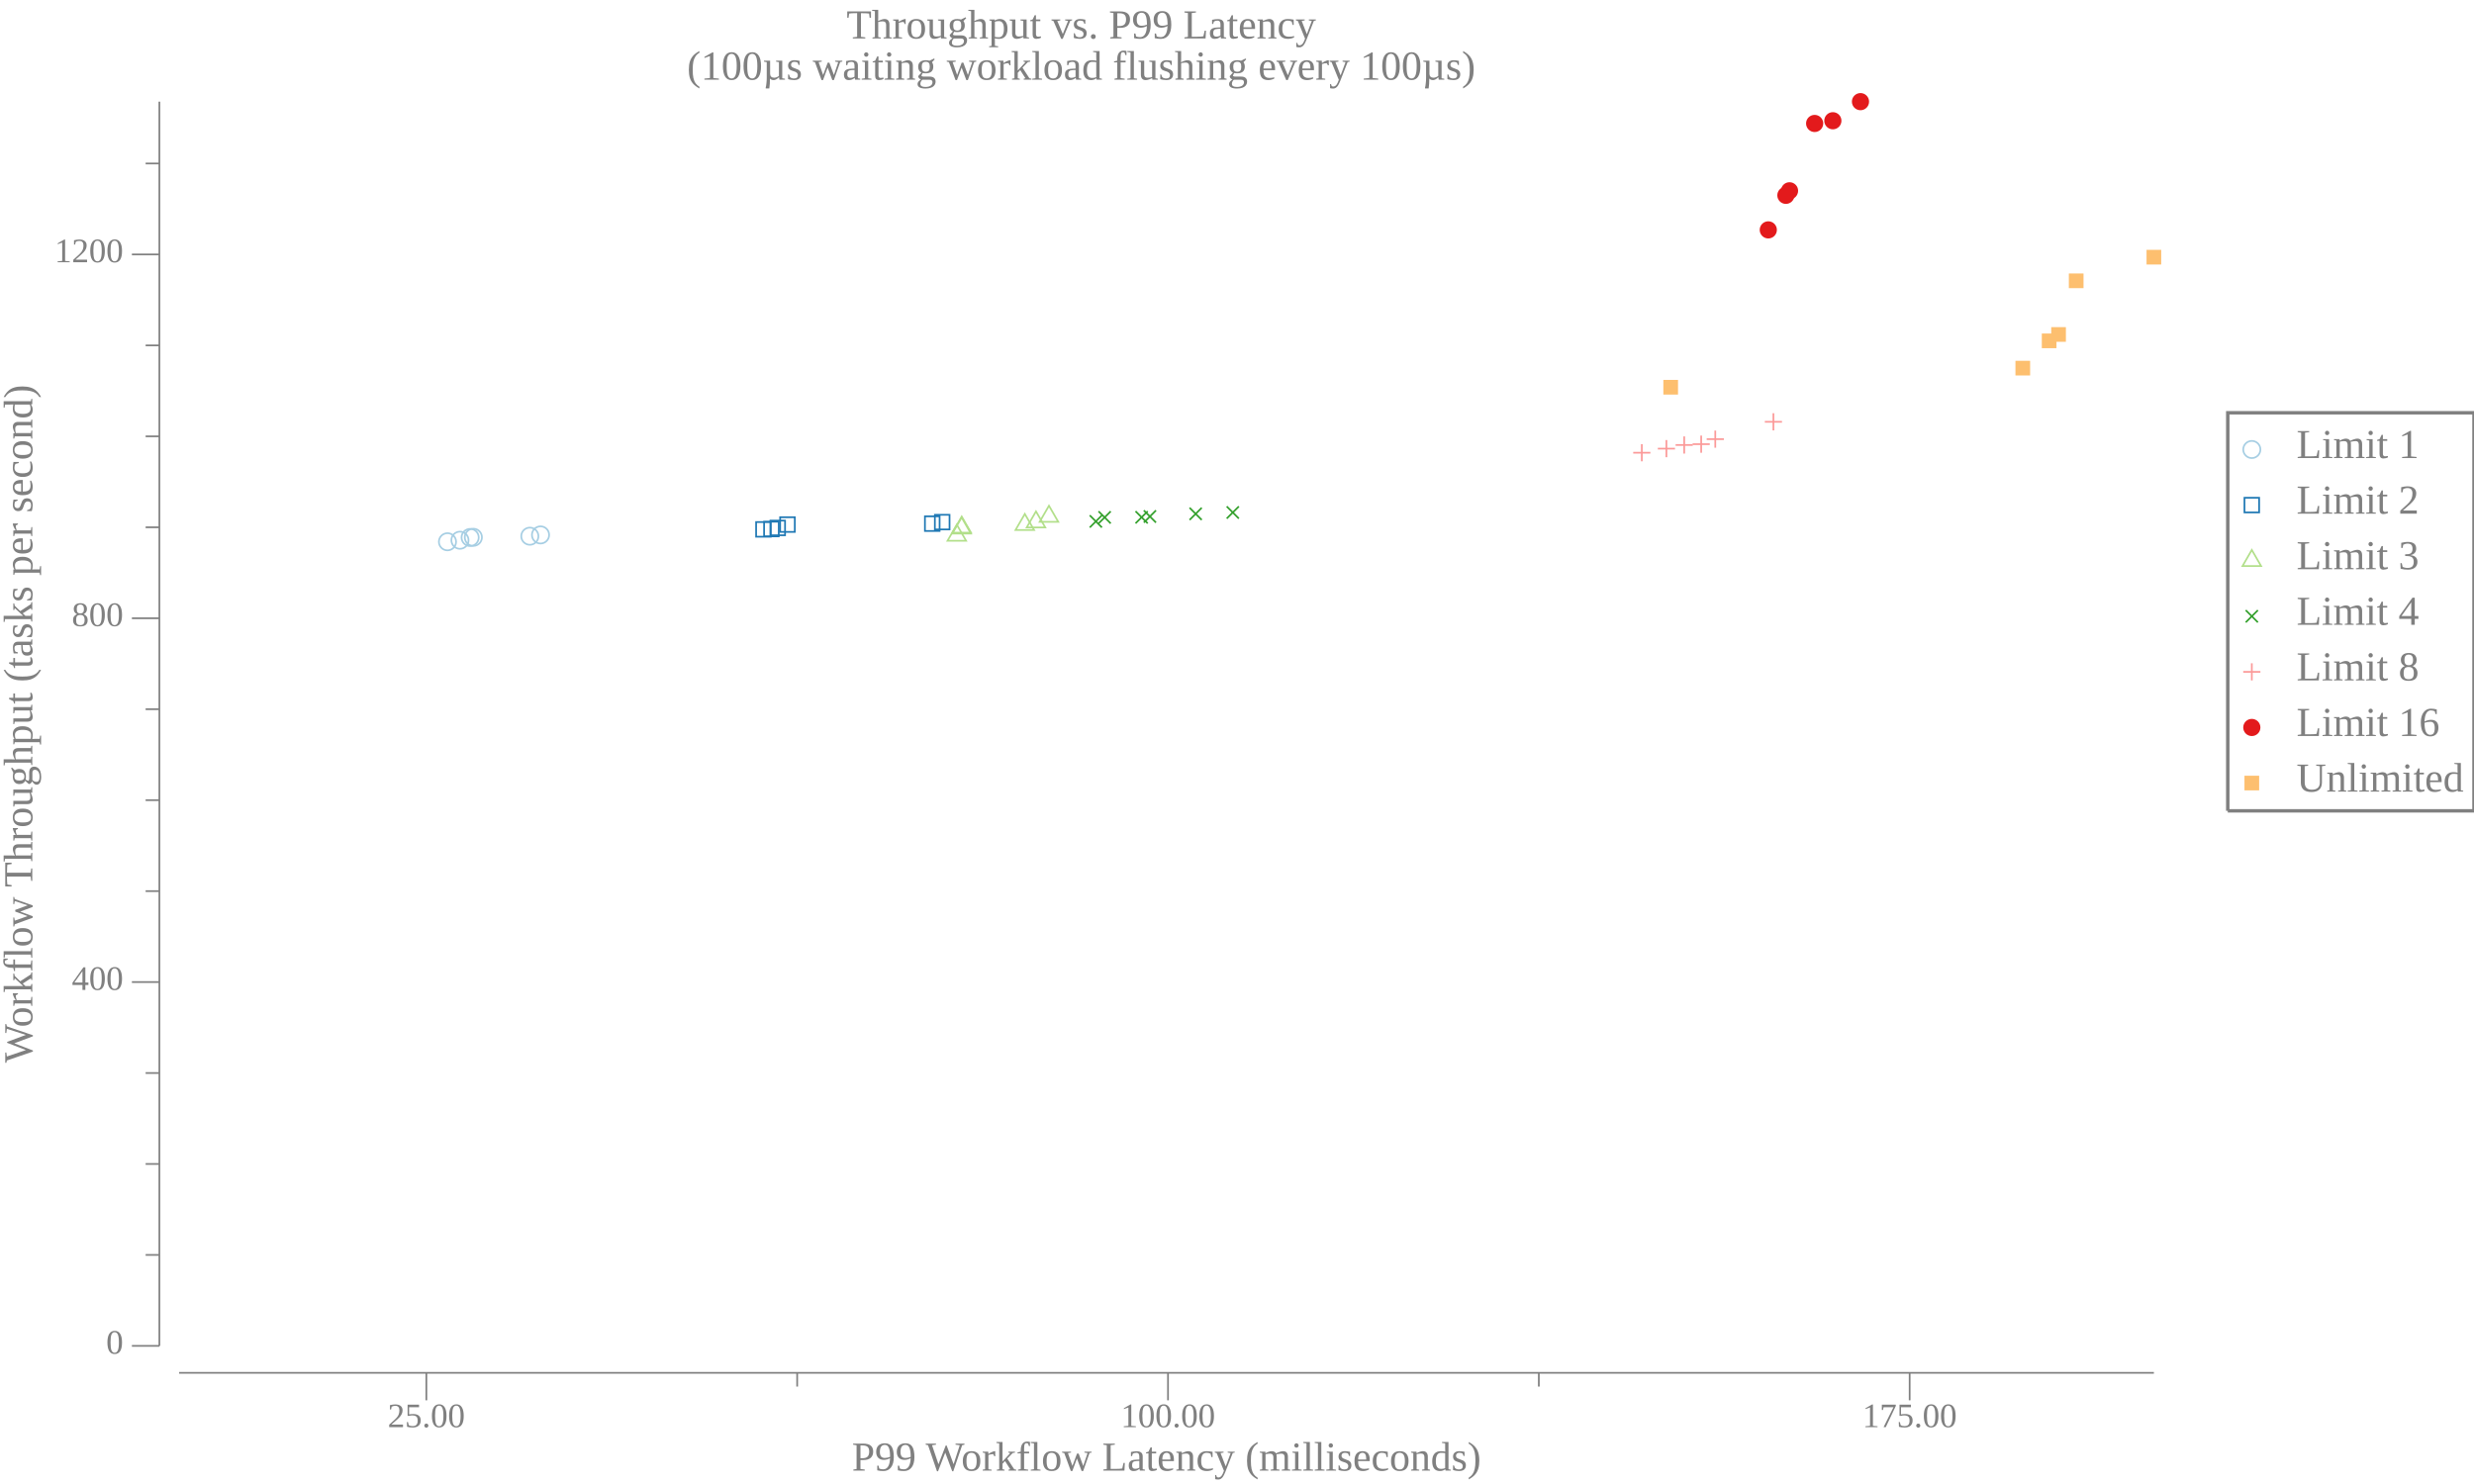
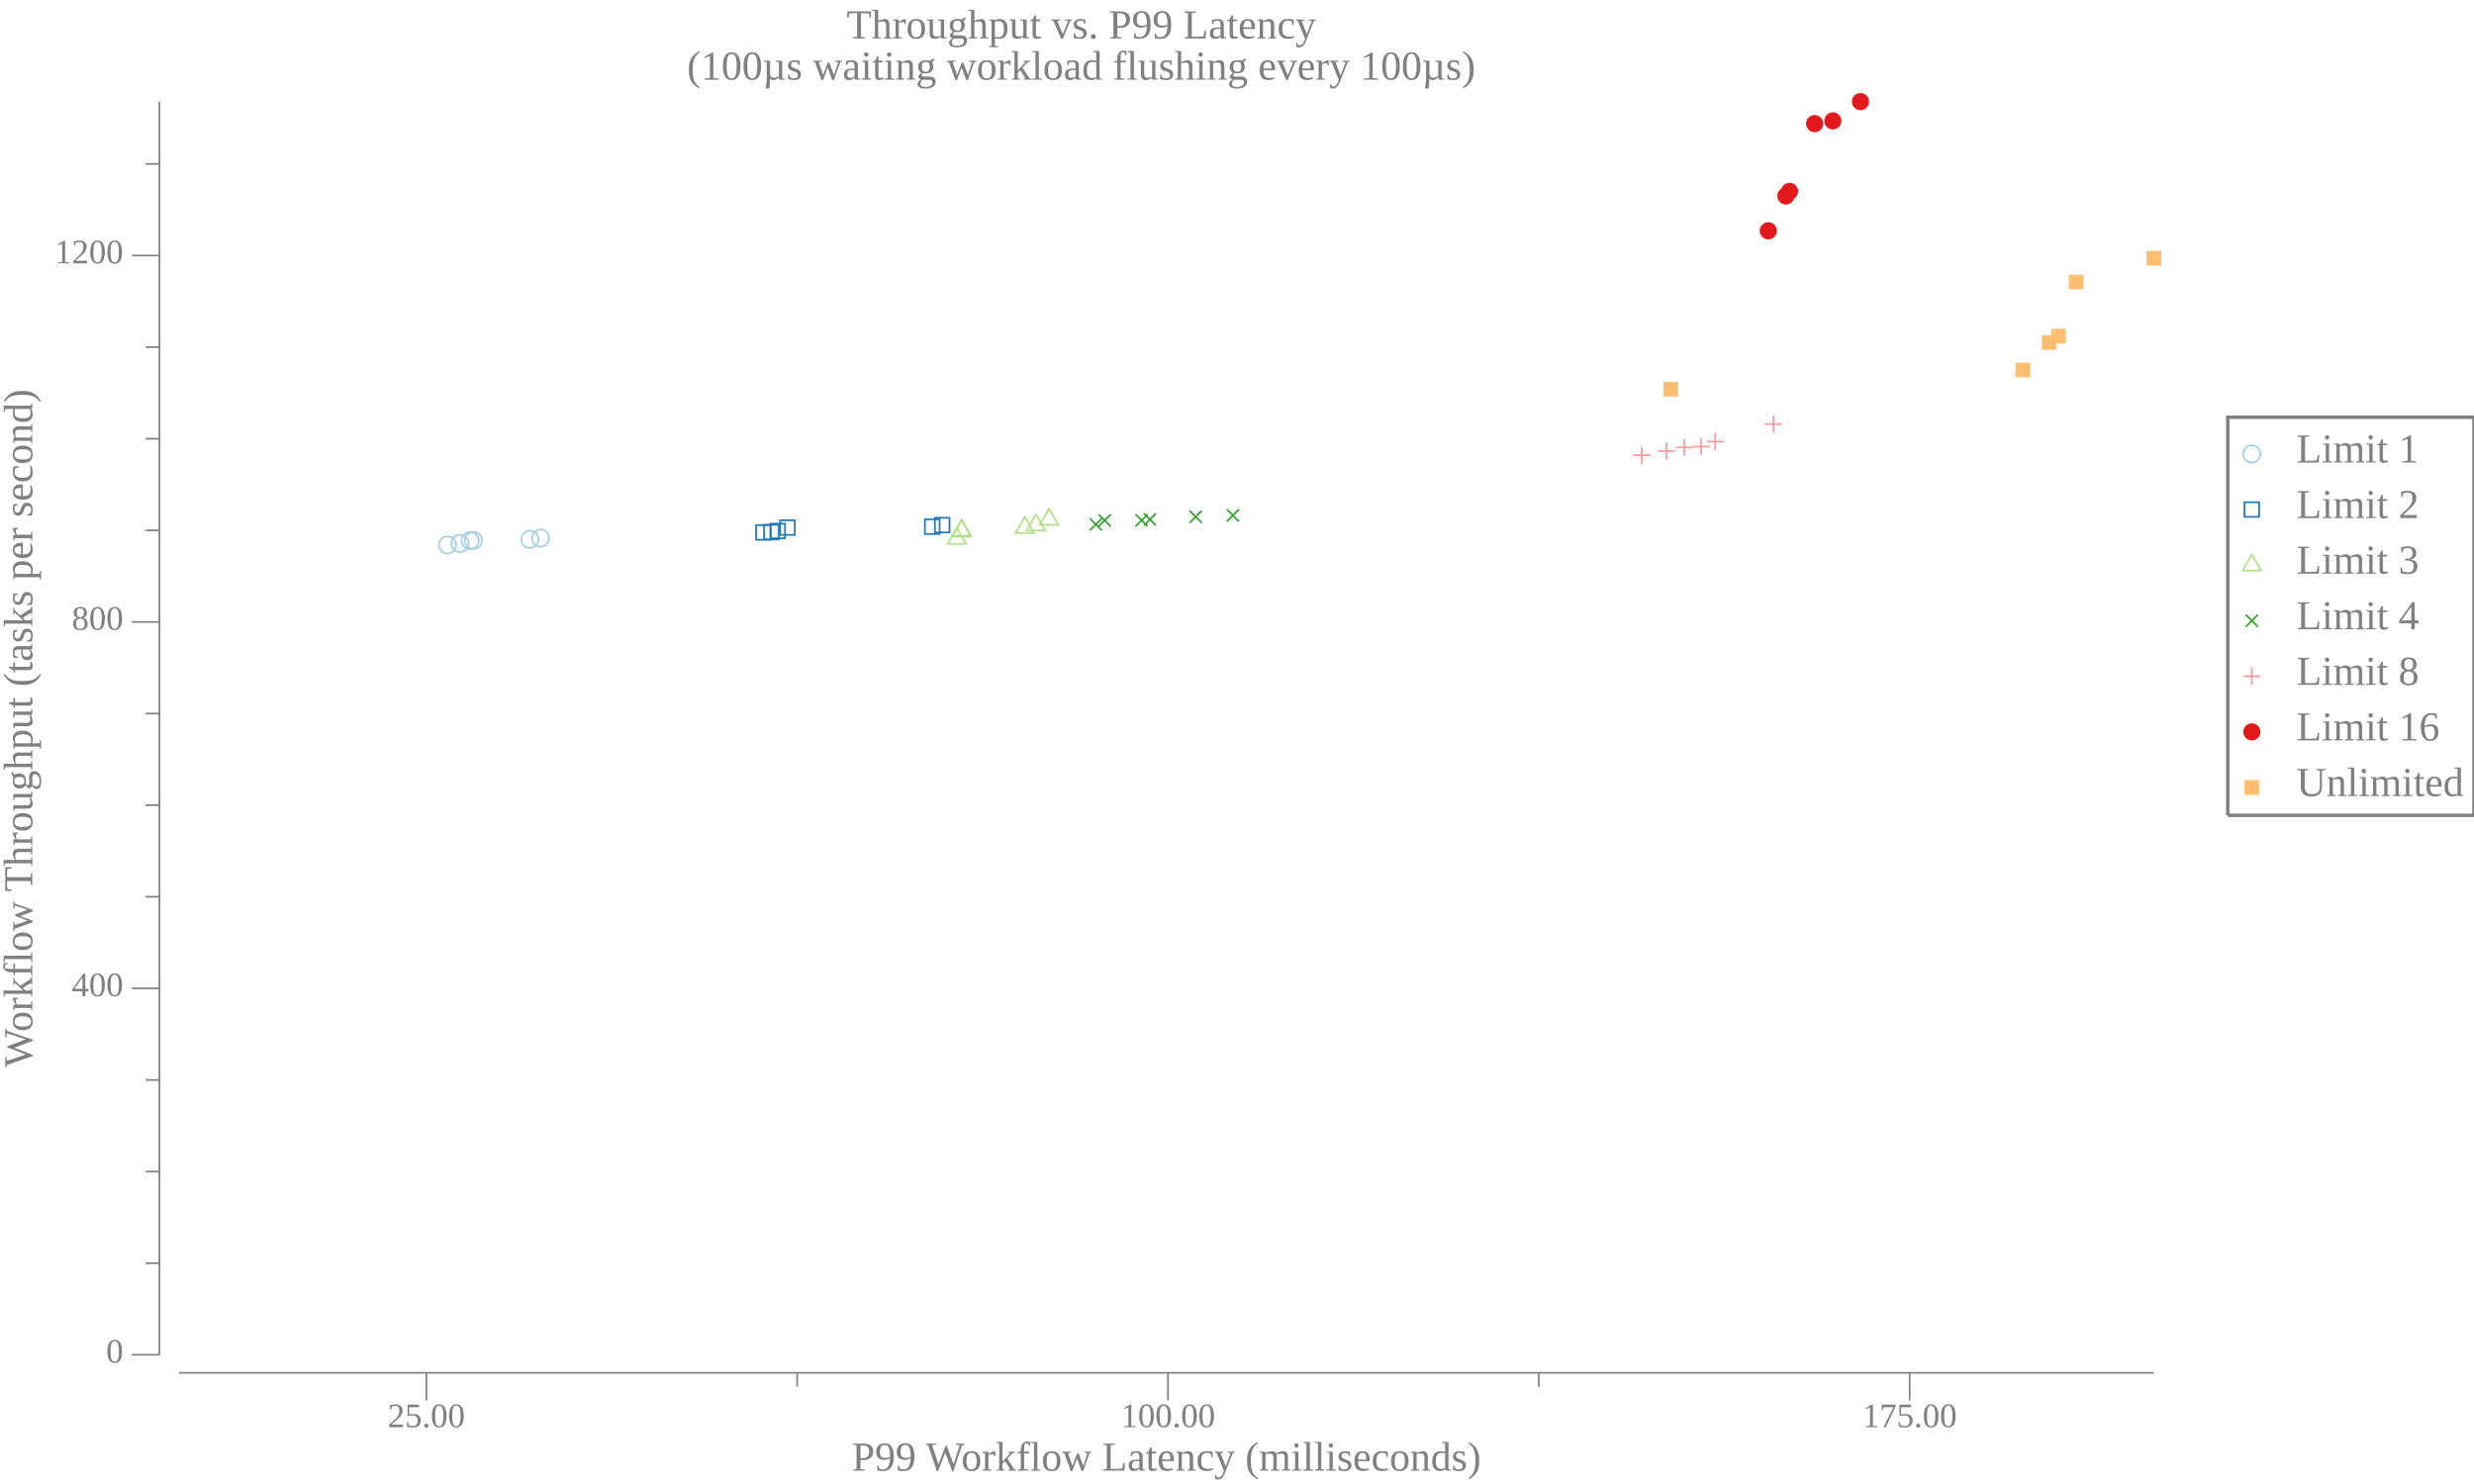
<svg xmlns="http://www.w3.org/2000/svg" width="720pt" height="432pt" viewBox="0 0 720 432">
  <g transform="scale(1, -1) translate(0, -432)">
-     <path d="M657.84,301.15A2.5,2.5 0 1 1 652.84,301.15A2.5,2.5 0 1 1 657.84,301.15Z" style="fill:none;stroke:#A6CEE3;stroke-width:0.5" />
-     <text x="668.34" y="-298.66" transform="scale(1, -1)" style="font-family:Liberation Serif;font-variant:normal;font-weight:normal;font-style:normal;font-size:12px;fill:#808080">Limit 1</text>
-     <path d="M653.2,282.83L657.47,282.83L657.47,287.1L653.2,287.1Z" style="fill:none;stroke:#1F78B4;stroke-width:0.5" />
-     <text x="668.34" y="-282.48" transform="scale(1, -1)" style="font-family:Liberation Serif;font-variant:normal;font-weight:normal;font-style:normal;font-size:12px;fill:#808080">Limit 2</text>
-     <path d="M655.34,271.91L652.63,267.22L658.04,267.22Z" style="fill:none;stroke:#B2DF8A;stroke-width:0.5" />
-     <text x="668.34" y="-266.3" transform="scale(1, -1)" style="font-family:Liberation Serif;font-variant:normal;font-weight:normal;font-style:normal;font-size:12px;fill:#808080">Limit 3</text>
-     <path d="M653.57,250.83L657.11,254.37" style="fill:none;stroke:#33A02C;stroke-width:0.5" />
-     <path d="M653.57,254.37L657.11,250.83" style="fill:none;stroke:#33A02C;stroke-width:0.5" />
-     <text x="668.34" y="-250.11" transform="scale(1, -1)" style="font-family:Liberation Serif;font-variant:normal;font-weight:normal;font-style:normal;font-size:12px;fill:#808080">Limit 4</text>
-     <path d="M655.34,238.92L655.34,233.92" style="fill:none;stroke:#FB9A99;stroke-width:0.5" />
-     <path d="M652.84,236.42L657.84,236.42" style="fill:none;stroke:#FB9A99;stroke-width:0.5" />
-     <text x="668.34" y="-233.93" transform="scale(1, -1)" style="font-family:Liberation Serif;font-variant:normal;font-weight:normal;font-style:normal;font-size:12px;fill:#808080">Limit 8</text>
-     <path d="M657.84,220.23A2.5,2.5 0 1 1 652.84,220.23A2.5,2.5 0 1 1 657.84,220.23Z" style="fill:#E31A1C" />
-     <text x="668.34" y="-217.75" transform="scale(1, -1)" style="font-family:Liberation Serif;font-variant:normal;font-weight:normal;font-style:normal;font-size:12px;fill:#808080">Limit 16</text>
-     <path d="M653.2,201.92L657.47,201.92L657.47,206.18L653.2,206.18Z" style="fill:#FDBF6F" />
-     <text x="668.34" y="-201.56" transform="scale(1, -1)" style="font-family:Liberation Serif;font-variant:normal;font-weight:normal;font-style:normal;font-size:12px;fill:#808080">Unlimited</text>
-     <path d="M648.34,195.96L648.34,311.84L720,311.84L720,195.96L648.34,195.96" style="fill:none;stroke:#808080" />
+     <path d="M657.84,299.85A2.5,2.5 0 1 1 652.84,299.85A2.5,2.5 0 1 1 657.84,299.85Z" style="fill:none;stroke:#A6CEE3;stroke-width:0.5" />
+     <text x="668.34" y="-297.37" transform="scale(1, -1)" style="font-family:Liberation Serif;font-variant:normal;font-weight:normal;font-style:normal;font-size:12px;fill:#808080">Limit 1</text>
+     <path d="M653.2,281.54L657.47,281.54L657.47,285.8L653.2,285.8Z" style="fill:none;stroke:#1F78B4;stroke-width:0.5" />
+     <text x="668.34" y="-281.18" transform="scale(1, -1)" style="font-family:Liberation Serif;font-variant:normal;font-weight:normal;font-style:normal;font-size:12px;fill:#808080">Limit 2</text>
+     <path d="M655.34,270.61L652.63,265.92L658.04,265.92Z" style="fill:none;stroke:#B2DF8A;stroke-width:0.5" />
+     <text x="668.34" y="-265" transform="scale(1, -1)" style="font-family:Liberation Serif;font-variant:normal;font-weight:normal;font-style:normal;font-size:12px;fill:#808080">Limit 3</text>
+     <path d="M653.57,249.53L657.11,253.07" style="fill:none;stroke:#33A02C;stroke-width:0.5" />
+     <path d="M653.57,253.07L657.11,249.53" style="fill:none;stroke:#33A02C;stroke-width:0.5" />
+     <text x="668.34" y="-248.82" transform="scale(1, -1)" style="font-family:Liberation Serif;font-variant:normal;font-weight:normal;font-style:normal;font-size:12px;fill:#808080">Limit 4</text>
+     <path d="M655.34,237.62L655.34,232.62" style="fill:none;stroke:#FB9A99;stroke-width:0.5" />
+     <path d="M652.84,235.12L657.84,235.12" style="fill:none;stroke:#FB9A99;stroke-width:0.5" />
+     <text x="668.34" y="-232.63" transform="scale(1, -1)" style="font-family:Liberation Serif;font-variant:normal;font-weight:normal;font-style:normal;font-size:12px;fill:#808080">Limit 8</text>
+     <path d="M657.84,218.94A2.5,2.5 0 1 1 652.84,218.94A2.5,2.5 0 1 1 657.84,218.94Z" style="fill:#E31A1C" />
+     <text x="668.34" y="-216.45" transform="scale(1, -1)" style="font-family:Liberation Serif;font-variant:normal;font-weight:normal;font-style:normal;font-size:12px;fill:#808080">Limit 16</text>
+     <path d="M653.2,200.62L657.47,200.62L657.47,204.89L653.2,204.89Z" style="fill:#FDBF6F" />
+     <text x="668.34" y="-200.26" transform="scale(1, -1)" style="font-family:Liberation Serif;font-variant:normal;font-weight:normal;font-style:normal;font-size:12px;fill:#808080">Unlimited</text>
+     <path d="M648.34,194.66L648.34,310.54L720,310.54L720,194.66L648.34,194.66" style="fill:none;stroke:#808080" />
    <path d="M0,0L629.34,0L629.34,432L0,432Z" style="fill:#-8000000000000000-8000000000000000-8000000000000000;fill-opacity:0" />
    <text x="246.35" y="-420.81" transform="scale(1, -1)" style="font-family:Liberation Serif;font-variant:normal;font-weight:normal;font-style:normal;font-size:12px;fill:#808080">Throughput vs. P99 Latency</text>
    <text x="199.94" y="-408.81" transform="scale(1, -1)" style="font-family:Liberation Serif;font-variant:normal;font-weight:normal;font-style:normal;font-size:12px;fill:#808080">(100µs waiting workload flushing every 100µs)</text>
    <text x="247.93" y="-3.902" transform="scale(1, -1)" style="font-family:Liberation Serif;font-variant:normal;font-weight:normal;font-style:normal;font-size:12px;fill:#808080">P99 Workflow Latency (milliseconds)</text>
    <text x="112.83" y="-16.541" transform="scale(1, -1)" style="font-family:Liberation Serif;font-variant:normal;font-weight:normal;font-style:normal;font-size:10px;fill:#808080">25.00</text>
    <text x="326.17" y="-16.541" transform="scale(1, -1)" style="font-family:Liberation Serif;font-variant:normal;font-weight:normal;font-style:normal;font-size:10px;fill:#808080">100.00</text>
    <text x="542.01" y="-16.541" transform="scale(1, -1)" style="font-family:Liberation Serif;font-variant:normal;font-weight:normal;font-style:normal;font-size:10px;fill:#808080">175.00</text>
    <path d="M124.08,24.363L124.08,32.363" style="fill:none;stroke:#808080;stroke-width:0.5" />
    <path d="M339.92,24.363L339.92,32.363" style="fill:none;stroke:#808080;stroke-width:0.5" />
    <path d="M555.76,24.363L555.76,32.363" style="fill:none;stroke:#808080;stroke-width:0.5" />
    <path d="M232,28.363L232,32.363" style="fill:none;stroke:#808080;stroke-width:0.5" />
    <path d="M447.84,28.363L447.84,32.363" style="fill:none;stroke:#808080;stroke-width:0.5" />
    <path d="M52.135,32.363L626.84,32.363" style="fill:none;stroke:#808080;stroke-width:0.5" />
    <g transform="rotate(90)">
-       <text x="122.59" y="9.387" transform="scale(1, -1)" style="font-family:Liberation Serif;font-variant:normal;font-weight:normal;font-style:normal;font-size:12px;fill:#808080">Workflow Throughput (tasks per second)</text>
+       <text x="121.29" y="9.387" transform="scale(1, -1)" style="font-family:Liberation Serif;font-variant:normal;font-weight:normal;font-style:normal;font-size:12px;fill:#808080">Workflow Throughput (tasks per second)</text>
    </g>
-     <text x="30.885" y="-37.924" transform="scale(1, -1)" style="font-family:Liberation Serif;font-variant:normal;font-weight:normal;font-style:normal;font-size:10px;fill:#808080">0</text>
-     <text x="20.885" y="-143.83" transform="scale(1, -1)" style="font-family:Liberation Serif;font-variant:normal;font-weight:normal;font-style:normal;font-size:10px;fill:#808080">400</text>
-     <text x="20.885" y="-249.74" transform="scale(1, -1)" style="font-family:Liberation Serif;font-variant:normal;font-weight:normal;font-style:normal;font-size:10px;fill:#808080">800</text>
-     <text x="15.885" y="-355.65" transform="scale(1, -1)" style="font-family:Liberation Serif;font-variant:normal;font-weight:normal;font-style:normal;font-size:10px;fill:#808080">1200</text>
-     <path d="M38.385,40.209L46.385,40.209" style="fill:none;stroke:#808080;stroke-width:0.5" />
-     <path d="M38.385,146.12L46.385,146.12" style="fill:none;stroke:#808080;stroke-width:0.5" />
-     <path d="M38.385,252.02L46.385,252.02" style="fill:none;stroke:#808080;stroke-width:0.5" />
-     <path d="M38.385,357.93L46.385,357.93" style="fill:none;stroke:#808080;stroke-width:0.5" />
-     <path d="M42.385,66.686L46.385,66.686" style="fill:none;stroke:#808080;stroke-width:0.5" />
-     <path d="M42.385,93.163L46.385,93.163" style="fill:none;stroke:#808080;stroke-width:0.5" />
-     <path d="M42.385,119.64L46.385,119.64" style="fill:none;stroke:#808080;stroke-width:0.5" />
-     <path d="M42.385,172.59L46.385,172.59" style="fill:none;stroke:#808080;stroke-width:0.5" />
-     <path d="M42.385,199.07L46.385,199.07" style="fill:none;stroke:#808080;stroke-width:0.5" />
-     <path d="M42.385,225.55L46.385,225.55" style="fill:none;stroke:#808080;stroke-width:0.5" />
-     <path d="M42.385,278.5L46.385,278.5" style="fill:none;stroke:#808080;stroke-width:0.5" />
-     <path d="M42.385,304.98L46.385,304.98" style="fill:none;stroke:#808080;stroke-width:0.5" />
-     <path d="M42.385,331.45L46.385,331.45" style="fill:none;stroke:#808080;stroke-width:0.5" />
-     <path d="M42.385,384.41L46.385,384.41" style="fill:none;stroke:#808080;stroke-width:0.5" />
-     <path d="M46.385,40.209L46.385,402.41" style="fill:none;stroke:#808080;stroke-width:0.5" />
-     <path d="M132.73,274.29A2.5,2.5 0 1 1 127.73,274.29A2.5,2.5 0 1 1 132.73,274.29Z" style="fill:none;stroke:#A6CEE3;stroke-width:0.5" />
-     <path d="M136.36,274.74A2.5,2.5 0 1 1 131.36,274.74A2.5,2.5 0 1 1 136.36,274.74Z" style="fill:none;stroke:#A6CEE3;stroke-width:0.5" />
-     <path d="M139.32,275.54A2.5,2.5 0 1 1 134.32,275.54A2.5,2.5 0 1 1 139.32,275.54Z" style="fill:none;stroke:#A6CEE3;stroke-width:0.5" />
-     <path d="M140.26,275.59A2.5,2.5 0 1 1 135.26,275.59A2.5,2.5 0 1 1 140.26,275.59Z" style="fill:none;stroke:#A6CEE3;stroke-width:0.5" />
-     <path d="M156.7,275.91A2.5,2.5 0 1 1 151.7,275.91A2.5,2.5 0 1 1 156.7,275.91Z" style="fill:none;stroke:#A6CEE3;stroke-width:0.5" />
-     <path d="M159.81,276.28A2.5,2.5 0 1 1 154.81,276.28A2.5,2.5 0 1 1 159.81,276.28Z" style="fill:none;stroke:#A6CEE3;stroke-width:0.5" />
-     <path d="M220.05,275.76L224.32,275.76L224.32,280.03L220.05,280.03Z" style="fill:none;stroke:#1F78B4;stroke-width:0.5" />
-     <path d="M222.37,275.86L226.64,275.86L226.64,280.13L222.37,280.13Z" style="fill:none;stroke:#1F78B4;stroke-width:0.5" />
-     <path d="M224.2,276.18L228.47,276.18L228.47,280.45L224.2,280.45Z" style="fill:none;stroke:#1F78B4;stroke-width:0.5" />
-     <path d="M227.04,277.16L231.31,277.16L231.31,281.43L227.04,281.43Z" style="fill:none;stroke:#1F78B4;stroke-width:0.5" />
-     <path d="M269.18,277.43L273.45,277.43L273.45,281.69L269.18,281.69Z" style="fill:none;stroke:#1F78B4;stroke-width:0.5" />
-     <path d="M272.07,277.88L276.34,277.88L276.34,282.14L272.07,282.14Z" style="fill:none;stroke:#1F78B4;stroke-width:0.5" />
-     <path d="M278.46,279.27L275.75,274.58L281.16,274.58Z" style="fill:none;stroke:#B2DF8A;stroke-width:0.5" />
-     <path d="M279.86,281.36L277.15,276.67L282.56,276.67Z" style="fill:none;stroke:#B2DF8A;stroke-width:0.5" />
-     <path d="M279.89,281.63L277.18,276.94L282.6,276.94Z" style="fill:none;stroke:#B2DF8A;stroke-width:0.5" />
-     <path d="M298.25,282.39L295.54,277.71L300.95,277.71Z" style="fill:none;stroke:#B2DF8A;stroke-width:0.5" />
-     <path d="M301.5,283.13L298.79,278.45L304.21,278.45Z" style="fill:none;stroke:#B2DF8A;stroke-width:0.5" />
-     <path d="M305.28,284.78L302.57,280.09L307.98,280.09Z" style="fill:none;stroke:#B2DF8A;stroke-width:0.5" />
-     <path d="M317.15,278.45L320.69,281.99" style="fill:none;stroke:#33A02C;stroke-width:0.5" />
-     <path d="M317.15,281.99L320.69,278.45" style="fill:none;stroke:#33A02C;stroke-width:0.5" />
-     <path d="M319.71,279.62L323.25,283.15" style="fill:none;stroke:#33A02C;stroke-width:0.5" />
-     <path d="M319.71,283.15L323.25,279.62" style="fill:none;stroke:#33A02C;stroke-width:0.5" />
-     <path d="M330.47,279.65L334.01,283.18" style="fill:none;stroke:#33A02C;stroke-width:0.5" />
-     <path d="M330.47,283.18L334.01,279.65" style="fill:none;stroke:#33A02C;stroke-width:0.5" />
-     <path d="M332.89,279.88L336.42,283.42" style="fill:none;stroke:#33A02C;stroke-width:0.5" />
-     <path d="M332.89,283.42L336.42,279.88" style="fill:none;stroke:#33A02C;stroke-width:0.5" />
-     <path d="M346.2,280.65L349.74,284.19" style="fill:none;stroke:#33A02C;stroke-width:0.5" />
-     <path d="M346.2,284.19L349.74,280.65" style="fill:none;stroke:#33A02C;stroke-width:0.5" />
-     <path d="M357.01,281.05L360.54,284.58" style="fill:none;stroke:#33A02C;stroke-width:0.5" />
-     <path d="M357.01,284.58L360.54,281.05" style="fill:none;stroke:#33A02C;stroke-width:0.5" />
-     <path d="M477.81,302.71L477.81,297.71" style="fill:none;stroke:#FB9A99;stroke-width:0.5" />
-     <path d="M475.31,300.21L480.31,300.21" style="fill:none;stroke:#FB9A99;stroke-width:0.5" />
-     <path d="M484.97,303.9L484.97,298.9" style="fill:none;stroke:#FB9A99;stroke-width:0.5" />
-     <path d="M482.47,301.4L487.47,301.4" style="fill:none;stroke:#FB9A99;stroke-width:0.5" />
-     <path d="M490.15,304.96L490.15,299.96" style="fill:none;stroke:#FB9A99;stroke-width:0.5" />
-     <path d="M487.65,302.46L492.65,302.46" style="fill:none;stroke:#FB9A99;stroke-width:0.5" />
-     <path d="M495.09,305.2L495.09,300.2" style="fill:none;stroke:#FB9A99;stroke-width:0.5" />
-     <path d="M492.59,302.7L497.59,302.7" style="fill:none;stroke:#FB9A99;stroke-width:0.5" />
-     <path d="M499.19,306.66L499.19,301.66" style="fill:none;stroke:#FB9A99;stroke-width:0.5" />
-     <path d="M496.69,304.16L501.69,304.16" style="fill:none;stroke:#FB9A99;stroke-width:0.5" />
-     <path d="M516.11,311.71L516.11,306.71" style="fill:none;stroke:#FB9A99;stroke-width:0.5" />
-     <path d="M513.61,309.21L518.61,309.21" style="fill:none;stroke:#FB9A99;stroke-width:0.5" />
-     <path d="M517.12,365.08A2.5,2.5 0 1 1 512.12,365.08A2.5,2.5 0 1 1 517.12,365.08Z" style="fill:#E31A1C" />
-     <path d="M522.24,375.14A2.5,2.5 0 1 1 517.24,375.14A2.5,2.5 0 1 1 522.24,375.14Z" style="fill:#E31A1C" />
-     <path d="M523.3,376.46A2.5,2.5 0 1 1 518.3,376.46A2.5,2.5 0 1 1 523.3,376.46Z" style="fill:#E31A1C" />
-     <path d="M530.61,396.06A2.5,2.5 0 1 1 525.61,396.06A2.5,2.5 0 1 1 530.61,396.06Z" style="fill:#E31A1C" />
-     <path d="M535.91,396.85A2.5,2.5 0 1 1 530.91,396.85A2.5,2.5 0 1 1 535.91,396.85Z" style="fill:#E31A1C" />
+     <text x="30.885" y="-35.328" transform="scale(1, -1)" style="font-family:Liberation Serif;font-variant:normal;font-weight:normal;font-style:normal;font-size:10px;fill:#808080">0</text>
+     <text x="20.885" y="-141.99" transform="scale(1, -1)" style="font-family:Liberation Serif;font-variant:normal;font-weight:normal;font-style:normal;font-size:10px;fill:#808080">400</text>
+     <text x="20.885" y="-248.66" transform="scale(1, -1)" style="font-family:Liberation Serif;font-variant:normal;font-weight:normal;font-style:normal;font-size:10px;fill:#808080">800</text>
+     <text x="15.885" y="-355.33" transform="scale(1, -1)" style="font-family:Liberation Serif;font-variant:normal;font-weight:normal;font-style:normal;font-size:10px;fill:#808080">1200</text>
+     <path d="M38.385,37.613L46.385,37.613" style="fill:none;stroke:#808080;stroke-width:0.5" />
+     <path d="M38.385,144.28L46.385,144.28" style="fill:none;stroke:#808080;stroke-width:0.5" />
+     <path d="M38.385,250.95L46.385,250.95" style="fill:none;stroke:#808080;stroke-width:0.5" />
+     <path d="M38.385,357.61L46.385,357.61" style="fill:none;stroke:#808080;stroke-width:0.5" />
+     <path d="M42.385,64.28L46.385,64.28" style="fill:none;stroke:#808080;stroke-width:0.5" />
+     <path d="M42.385,90.946L46.385,90.946" style="fill:none;stroke:#808080;stroke-width:0.5" />
+     <path d="M42.385,117.61L46.385,117.61" style="fill:none;stroke:#808080;stroke-width:0.5" />
+     <path d="M42.385,170.95L46.385,170.95" style="fill:none;stroke:#808080;stroke-width:0.5" />
+     <path d="M42.385,197.61L46.385,197.61" style="fill:none;stroke:#808080;stroke-width:0.5" />
+     <path d="M42.385,224.28L46.385,224.28" style="fill:none;stroke:#808080;stroke-width:0.5" />
+     <path d="M42.385,277.61L46.385,277.61" style="fill:none;stroke:#808080;stroke-width:0.5" />
+     <path d="M42.385,304.28L46.385,304.28" style="fill:none;stroke:#808080;stroke-width:0.5" />
+     <path d="M42.385,330.95L46.385,330.95" style="fill:none;stroke:#808080;stroke-width:0.5" />
+     <path d="M42.385,384.28L46.385,384.28" style="fill:none;stroke:#808080;stroke-width:0.5" />
+     <path d="M46.385,37.613L46.385,402.41" style="fill:none;stroke:#808080;stroke-width:0.5" />
+     <path d="M132.73,273.37A2.5,2.5 0 1 1 127.73,273.37A2.5,2.5 0 1 1 132.73,273.37Z" style="fill:none;stroke:#A6CEE3;stroke-width:0.5" />
+     <path d="M136.36,273.83A2.5,2.5 0 1 1 131.36,273.83A2.5,2.5 0 1 1 136.36,273.83Z" style="fill:none;stroke:#A6CEE3;stroke-width:0.5" />
+     <path d="M139.32,274.63A2.5,2.5 0 1 1 134.32,274.63A2.5,2.5 0 1 1 139.32,274.63Z" style="fill:none;stroke:#A6CEE3;stroke-width:0.5" />
+     <path d="M140.26,274.68A2.5,2.5 0 1 1 135.26,274.68A2.5,2.5 0 1 1 140.26,274.68Z" style="fill:none;stroke:#A6CEE3;stroke-width:0.5" />
+     <path d="M156.7,275A2.5,2.5 0 1 1 151.7,275A2.5,2.5 0 1 1 156.7,275Z" style="fill:none;stroke:#A6CEE3;stroke-width:0.5" />
+     <path d="M159.81,275.37A2.5,2.5 0 1 1 154.81,275.37A2.5,2.5 0 1 1 159.81,275.37Z" style="fill:none;stroke:#A6CEE3;stroke-width:0.5" />
+     <path d="M220.05,274.87L224.32,274.87L224.32,279.13L220.05,279.13Z" style="fill:none;stroke:#1F78B4;stroke-width:0.5" />
+     <path d="M222.37,274.97L226.64,274.97L226.64,279.24L222.37,279.24Z" style="fill:none;stroke:#1F78B4;stroke-width:0.5" />
+     <path d="M224.2,275.29L228.47,275.29L228.47,279.56L224.2,279.56Z" style="fill:none;stroke:#1F78B4;stroke-width:0.5" />
+     <path d="M227.04,276.28L231.31,276.28L231.31,280.55L227.04,280.55Z" style="fill:none;stroke:#1F78B4;stroke-width:0.5" />
+     <path d="M269.18,276.55L273.45,276.55L273.45,280.81L269.18,280.81Z" style="fill:none;stroke:#1F78B4;stroke-width:0.5" />
+     <path d="M272.07,277L276.34,277L276.34,281.27L272.07,281.27Z" style="fill:none;stroke:#1F78B4;stroke-width:0.5" />
+     <path d="M278.46,278.36L275.75,273.68L281.16,273.68Z" style="fill:none;stroke:#B2DF8A;stroke-width:0.5" />
+     <path d="M279.86,280.47L277.15,275.78L282.56,275.78Z" style="fill:none;stroke:#B2DF8A;stroke-width:0.5" />
+     <path d="M279.89,280.74L277.18,276.05L282.6,276.05Z" style="fill:none;stroke:#B2DF8A;stroke-width:0.5" />
+     <path d="M298.25,281.51L295.54,276.82L300.95,276.82Z" style="fill:none;stroke:#B2DF8A;stroke-width:0.5" />
+     <path d="M301.5,282.26L298.79,277.57L304.21,277.57Z" style="fill:none;stroke:#B2DF8A;stroke-width:0.5" />
+     <path d="M305.28,283.91L302.57,279.22L307.98,279.22Z" style="fill:none;stroke:#B2DF8A;stroke-width:0.5" />
+     <path d="M317.15,277.58L320.69,281.11" style="fill:none;stroke:#33A02C;stroke-width:0.5" />
+     <path d="M317.15,281.11L320.69,277.58" style="fill:none;stroke:#33A02C;stroke-width:0.5" />
+     <path d="M319.71,278.75L323.25,282.29" style="fill:none;stroke:#33A02C;stroke-width:0.5" />
+     <path d="M319.71,282.29L323.25,278.75" style="fill:none;stroke:#33A02C;stroke-width:0.5" />
+     <path d="M330.47,278.78L334.01,282.31" style="fill:none;stroke:#33A02C;stroke-width:0.5" />
+     <path d="M330.47,282.31L334.01,278.78" style="fill:none;stroke:#33A02C;stroke-width:0.5" />
+     <path d="M332.89,279.02L336.42,282.55" style="fill:none;stroke:#33A02C;stroke-width:0.5" />
+     <path d="M332.89,282.55L336.42,279.02" style="fill:none;stroke:#33A02C;stroke-width:0.5" />
+     <path d="M346.2,279.79L349.74,283.33" style="fill:none;stroke:#33A02C;stroke-width:0.5" />
+     <path d="M346.2,283.33L349.74,279.79" style="fill:none;stroke:#33A02C;stroke-width:0.5" />
+     <path d="M357.01,280.19L360.54,283.73" style="fill:none;stroke:#33A02C;stroke-width:0.5" />
+     <path d="M357.01,283.73L360.54,280.19" style="fill:none;stroke:#33A02C;stroke-width:0.5" />
+     <path d="M477.81,301.98L477.81,296.98" style="fill:none;stroke:#FB9A99;stroke-width:0.5" />
+     <path d="M475.31,299.48L480.31,299.48" style="fill:none;stroke:#FB9A99;stroke-width:0.5" />
+     <path d="M484.97,303.18L484.97,298.18" style="fill:none;stroke:#FB9A99;stroke-width:0.5" />
+     <path d="M482.47,300.68L487.47,300.68" style="fill:none;stroke:#FB9A99;stroke-width:0.5" />
+     <path d="M490.15,304.25L490.15,299.25" style="fill:none;stroke:#FB9A99;stroke-width:0.5" />
+     <path d="M487.65,301.75L492.65,301.75" style="fill:none;stroke:#FB9A99;stroke-width:0.5" />
+     <path d="M495.09,304.49L495.09,299.49" style="fill:none;stroke:#FB9A99;stroke-width:0.5" />
+     <path d="M492.59,301.99L497.59,301.99" style="fill:none;stroke:#FB9A99;stroke-width:0.5" />
+     <path d="M499.19,305.95L499.19,300.95" style="fill:none;stroke:#FB9A99;stroke-width:0.5" />
+     <path d="M496.69,303.45L501.69,303.45" style="fill:none;stroke:#FB9A99;stroke-width:0.5" />
+     <path d="M516.11,311.05L516.11,306.05" style="fill:none;stroke:#FB9A99;stroke-width:0.5" />
+     <path d="M513.61,308.55L518.61,308.55" style="fill:none;stroke:#FB9A99;stroke-width:0.5" />
+     <path d="M517.12,364.81A2.5,2.5 0 1 1 512.12,364.81A2.5,2.5 0 1 1 517.12,364.81Z" style="fill:#E31A1C" />
+     <path d="M522.24,374.95A2.5,2.5 0 1 1 517.24,374.95A2.5,2.5 0 1 1 522.24,374.95Z" style="fill:#E31A1C" />
+     <path d="M523.3,376.28A2.5,2.5 0 1 1 518.3,376.28A2.5,2.5 0 1 1 523.3,376.28Z" style="fill:#E31A1C" />
+     <path d="M530.61,396.01A2.5,2.5 0 1 1 525.61,396.01A2.5,2.5 0 1 1 530.61,396.01Z" style="fill:#E31A1C" />
+     <path d="M535.91,396.81A2.5,2.5 0 1 1 530.91,396.81A2.5,2.5 0 1 1 535.91,396.81Z" style="fill:#E31A1C" />
    <path d="M543.95,402.41A2.5,2.5 0 1 1 538.95,402.41A2.5,2.5 0 1 1 543.95,402.41Z" style="fill:#E31A1C" />
-     <path d="M484.08,317.14L488.35,317.14L488.35,321.41L484.08,321.41Z" style="fill:#FDBF6F" />
-     <path d="M586.55,322.7L590.82,322.7L590.82,326.97L586.55,326.97Z" style="fill:#FDBF6F" />
-     <path d="M594.22,330.64L598.49,330.64L598.49,334.91L594.22,334.91Z" style="fill:#FDBF6F" />
-     <path d="M596.96,332.5L601.23,332.5L601.23,336.77L596.96,336.77Z" style="fill:#FDBF6F" />
-     <path d="M602.09,348.12L606.36,348.12L606.36,352.39L602.09,352.39Z" style="fill:#FDBF6F" />
-     <path d="M624.7,355L628.97,355L628.97,359.27L624.7,359.27Z" style="fill:#FDBF6F" />
+     <path d="M484.08,316.55L488.35,316.55L488.35,320.81L484.08,320.81Z" style="fill:#FDBF6F" />
+     <path d="M586.55,322.15L590.82,322.15L590.82,326.41L586.55,326.41Z" style="fill:#FDBF6F" />
+     <path d="M594.22,330.15L598.49,330.15L598.49,334.41L594.22,334.41Z" style="fill:#FDBF6F" />
+     <path d="M596.96,332.01L601.23,332.01L601.23,336.28L596.96,336.28Z" style="fill:#FDBF6F" />
+     <path d="M602.09,347.75L606.36,347.75L606.36,352.01L602.09,352.01Z" style="fill:#FDBF6F" />
+     <path d="M624.7,354.68L628.97,354.68L628.97,358.95L624.7,358.95Z" style="fill:#FDBF6F" />
  </g>
</svg>
